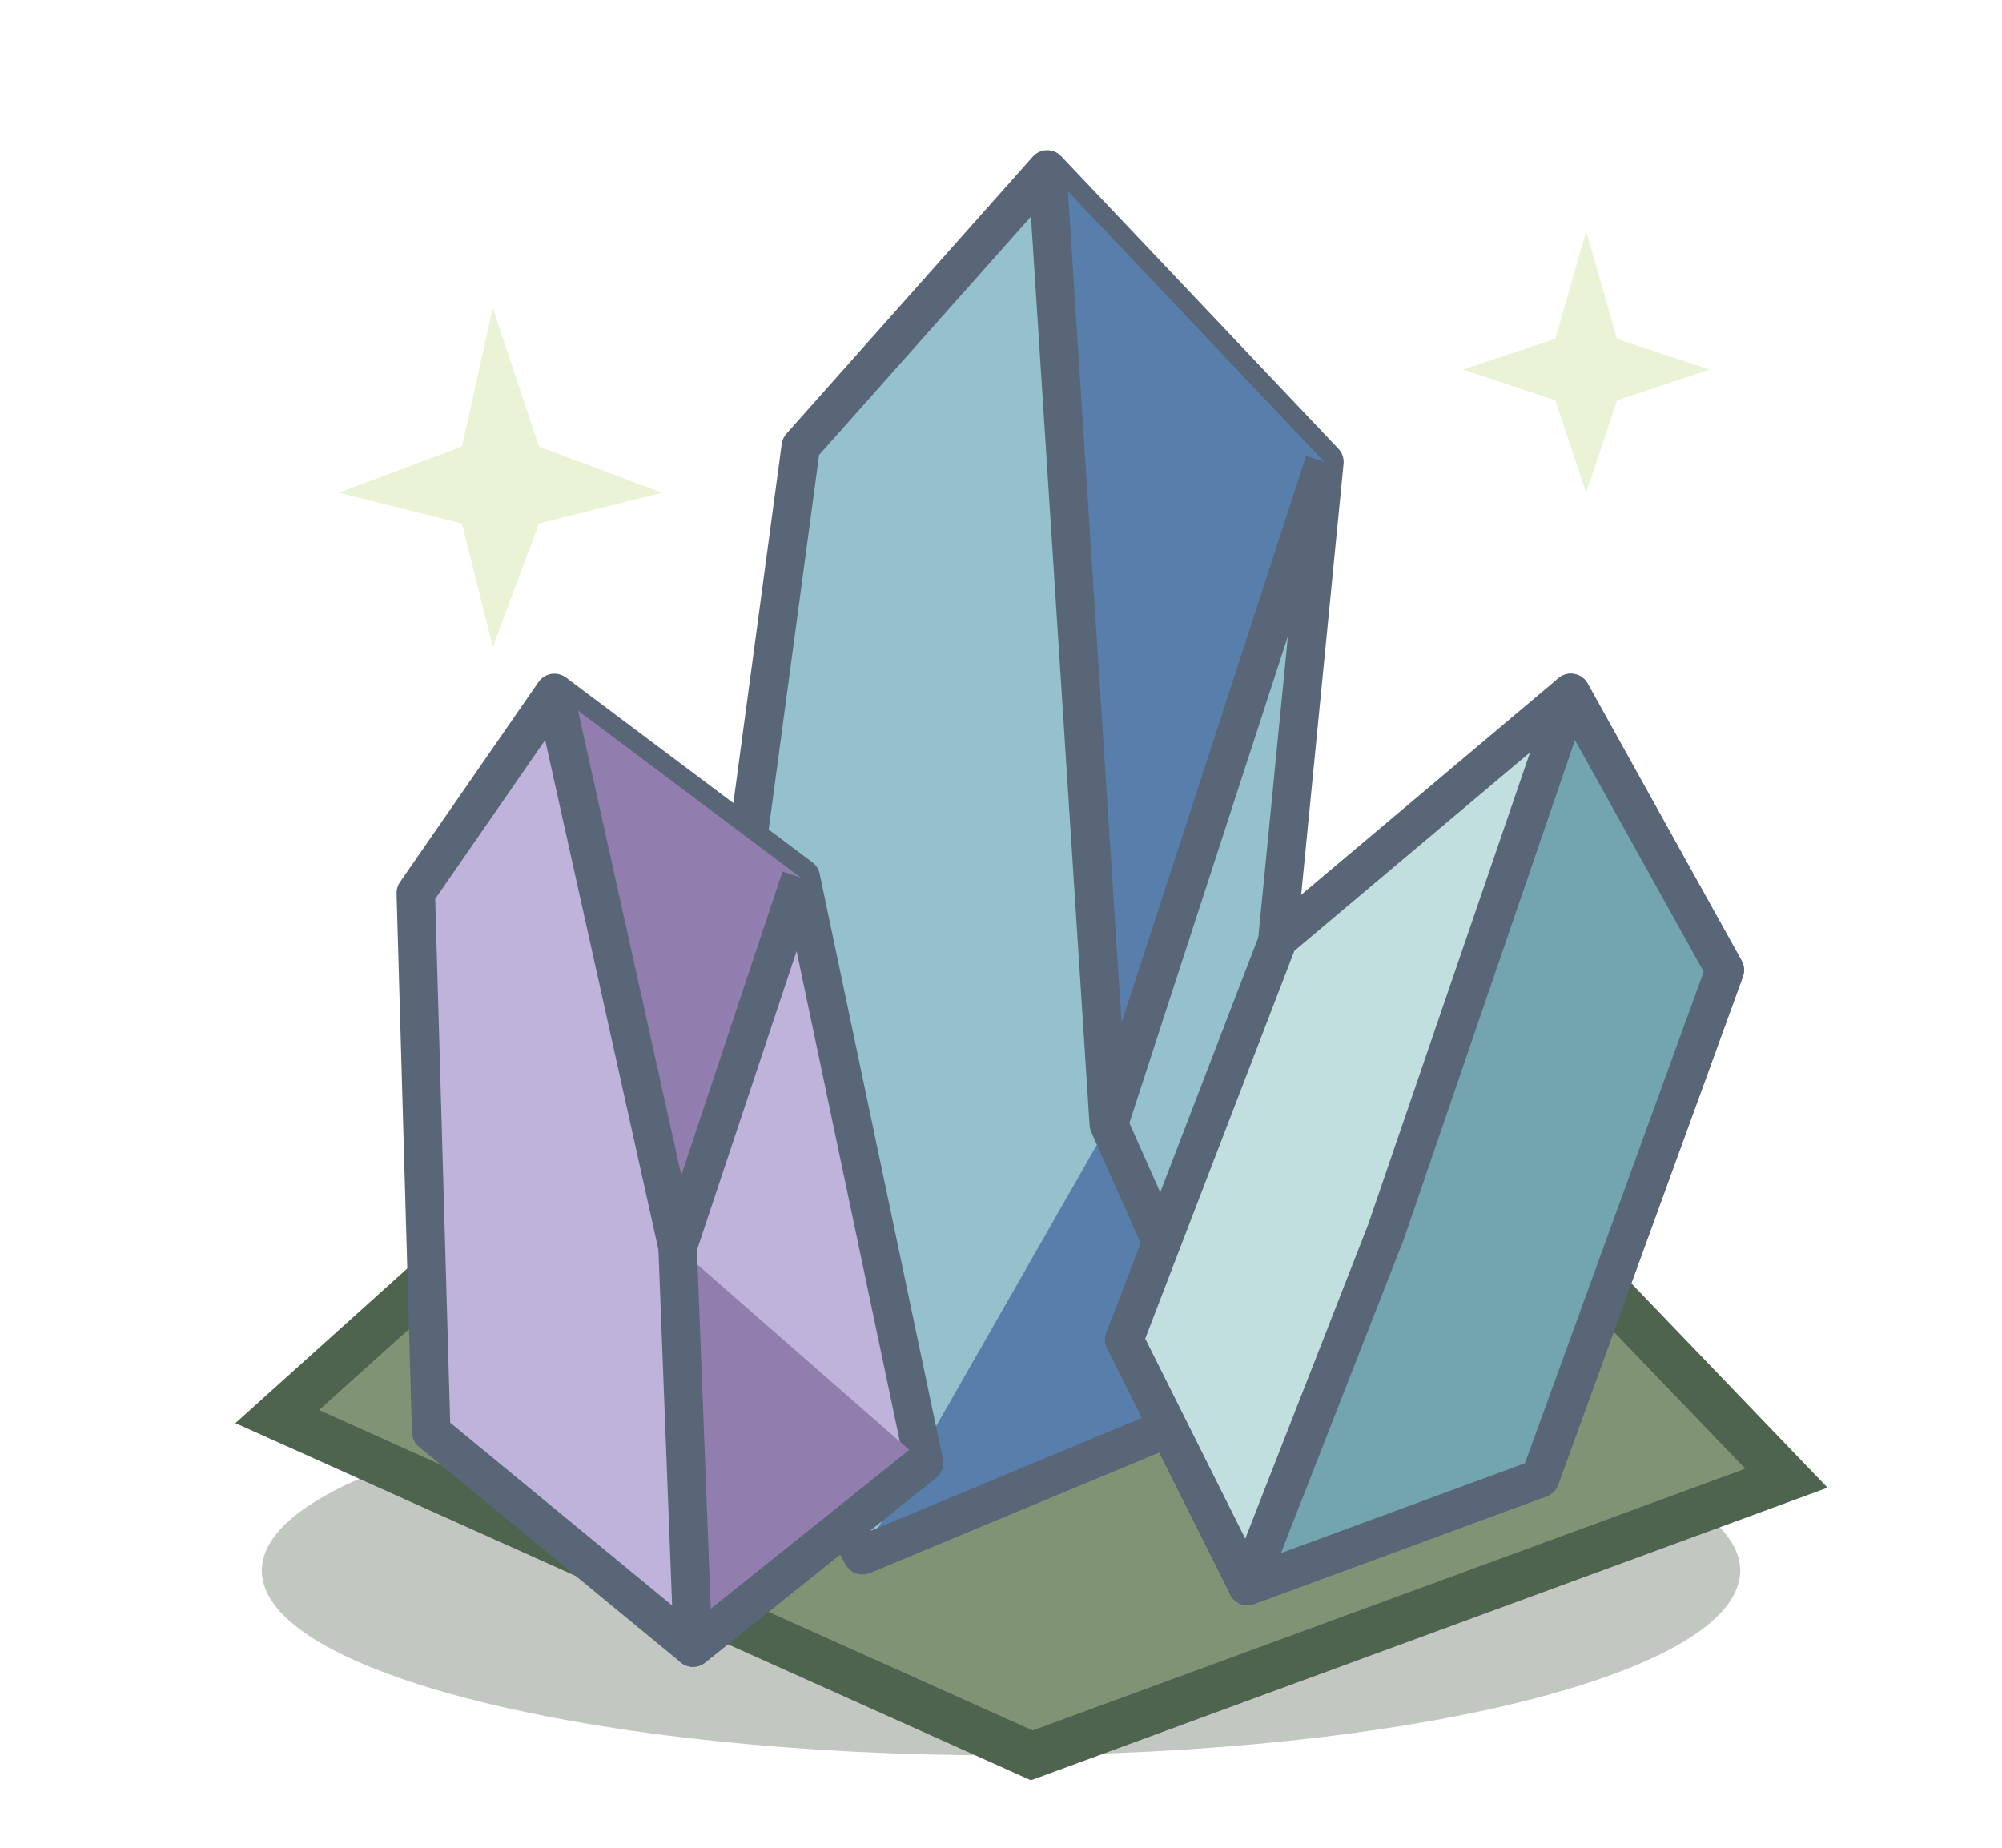
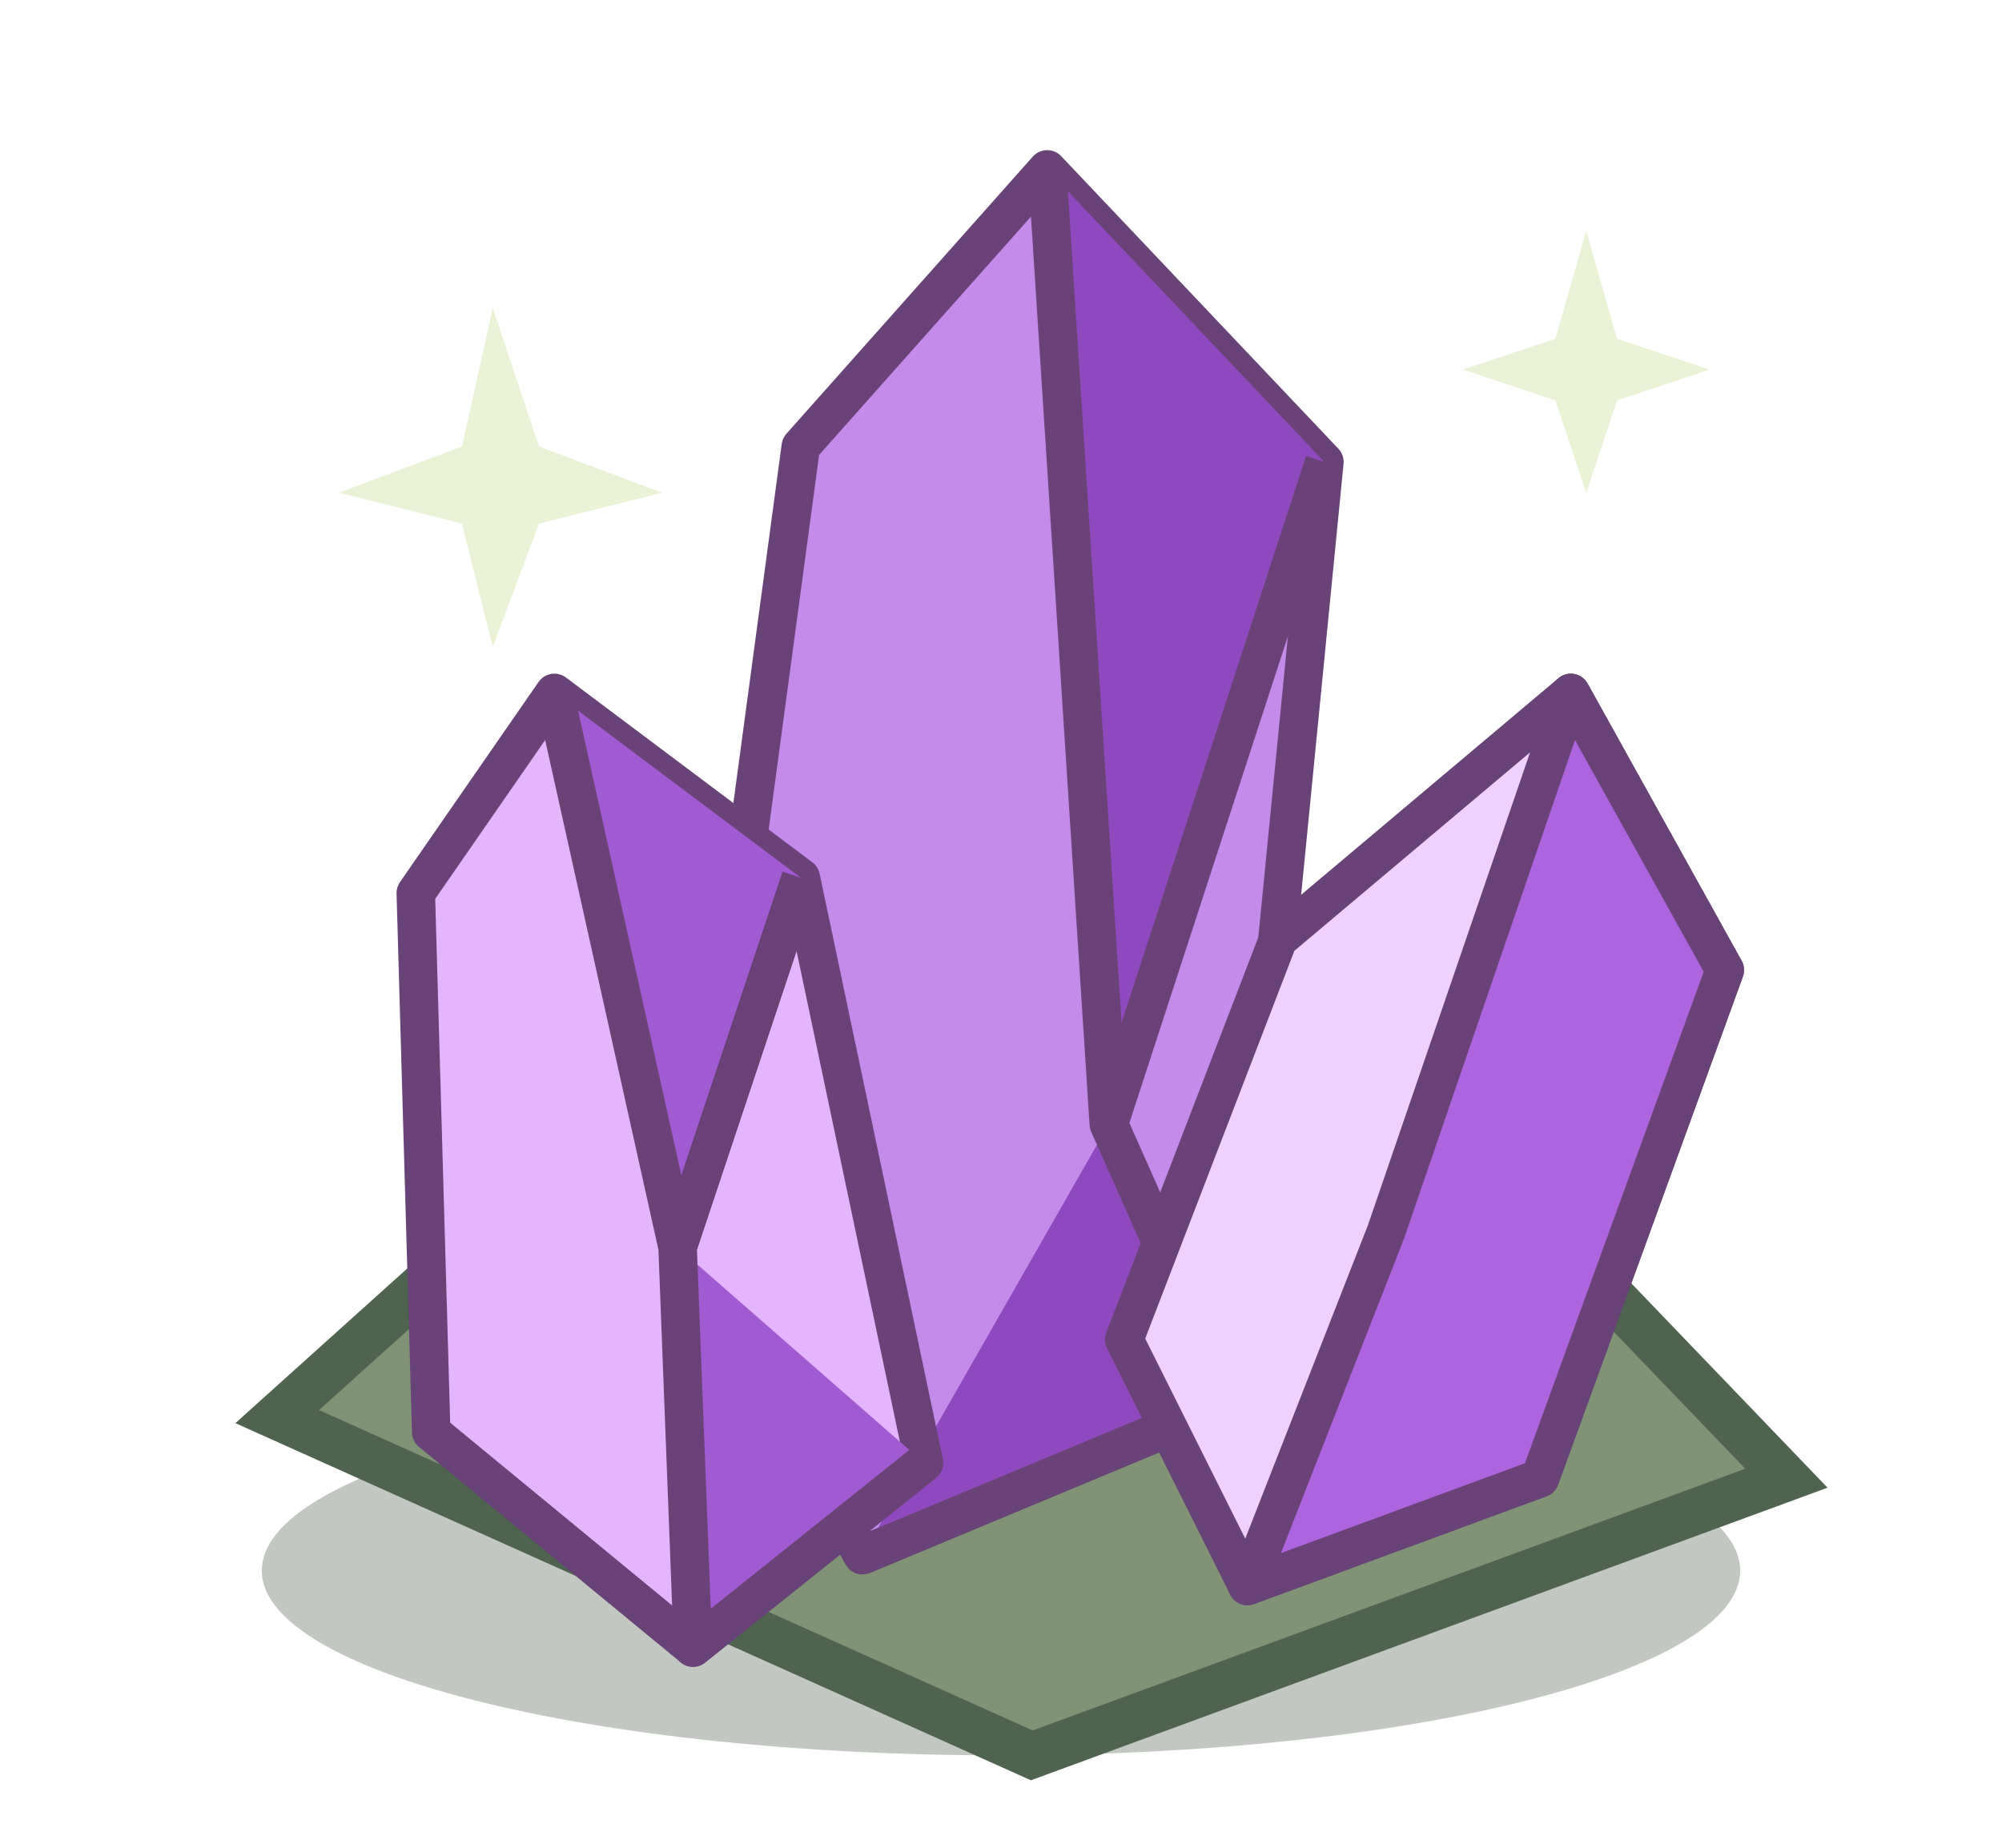
<svg xmlns="http://www.w3.org/2000/svg" viewBox="0 0 130 120">
  <ellipse cx="65" cy="102" rx="48" ry="12" fill="#34452e" opacity=".3" />
  <path d="m18 92 20-18 54-3 24 25-49 18Z" fill="#809375" stroke="#4e644e" stroke-width="3" />
-   <g stroke="#586677" stroke-width="2.5" stroke-linejoin="round">
-     <path d="m52 29 16-18 18 19-6 61-24 10-11-20Z" fill="#95c1cc" />
-     <path d="m68 11 4 62 14-43m-14 43 8 18-24 10" fill="#587eab" />
-     <path d="m27 58 9-13 16 12 8 38-15 12-17-14Z" fill="#bfb3db" />
-     <path d="m36 45 8 36 8-24m-8 24 1 26 15-12" fill="#917eae" />
-     <path d="m83 61 19-16 10 18-12 33-19 7-8-16Z" fill="#c2dfe0" />
-     <path d="m102 45-12 35-9 23 19-7 12-33Z" fill="#72a5ae" />
+   <g stroke="#694278" stroke-width="2.5" stroke-linejoin="round">
+     <path d="m52 29 16-18 18 19-6 61-24 10-11-20Z" fill="#c38bea" />
+     <path d="m68 11 4 62 14-43m-14 43 8 18-24 10" fill="#8f49bf" />
+     <path d="m27 58 9-13 16 12 8 38-15 12-17-14Z" fill="#e4b5ff" />
+     <path d="m36 45 8 36 8-24m-8 24 1 26 15-12" fill="#a15bd2" />
+     <path d="m83 61 19-16 10 18-12 33-19 7-8-16Z" fill="#eed1ff" />
+     <path d="m102 45-12 35-9 23 19-7 12-33Z" fill="#ad65df" />
  </g>
  <path d="m30 29 2-9 3 9 8 3-8 2-3 8-2-8-8-2Z" fill="#eaf3d6" />
  <path d="m101 22 2-7 2 7 6 2-6 2-2 6-2-6-6-2Z" fill="#eaf3d6" />
</svg>
